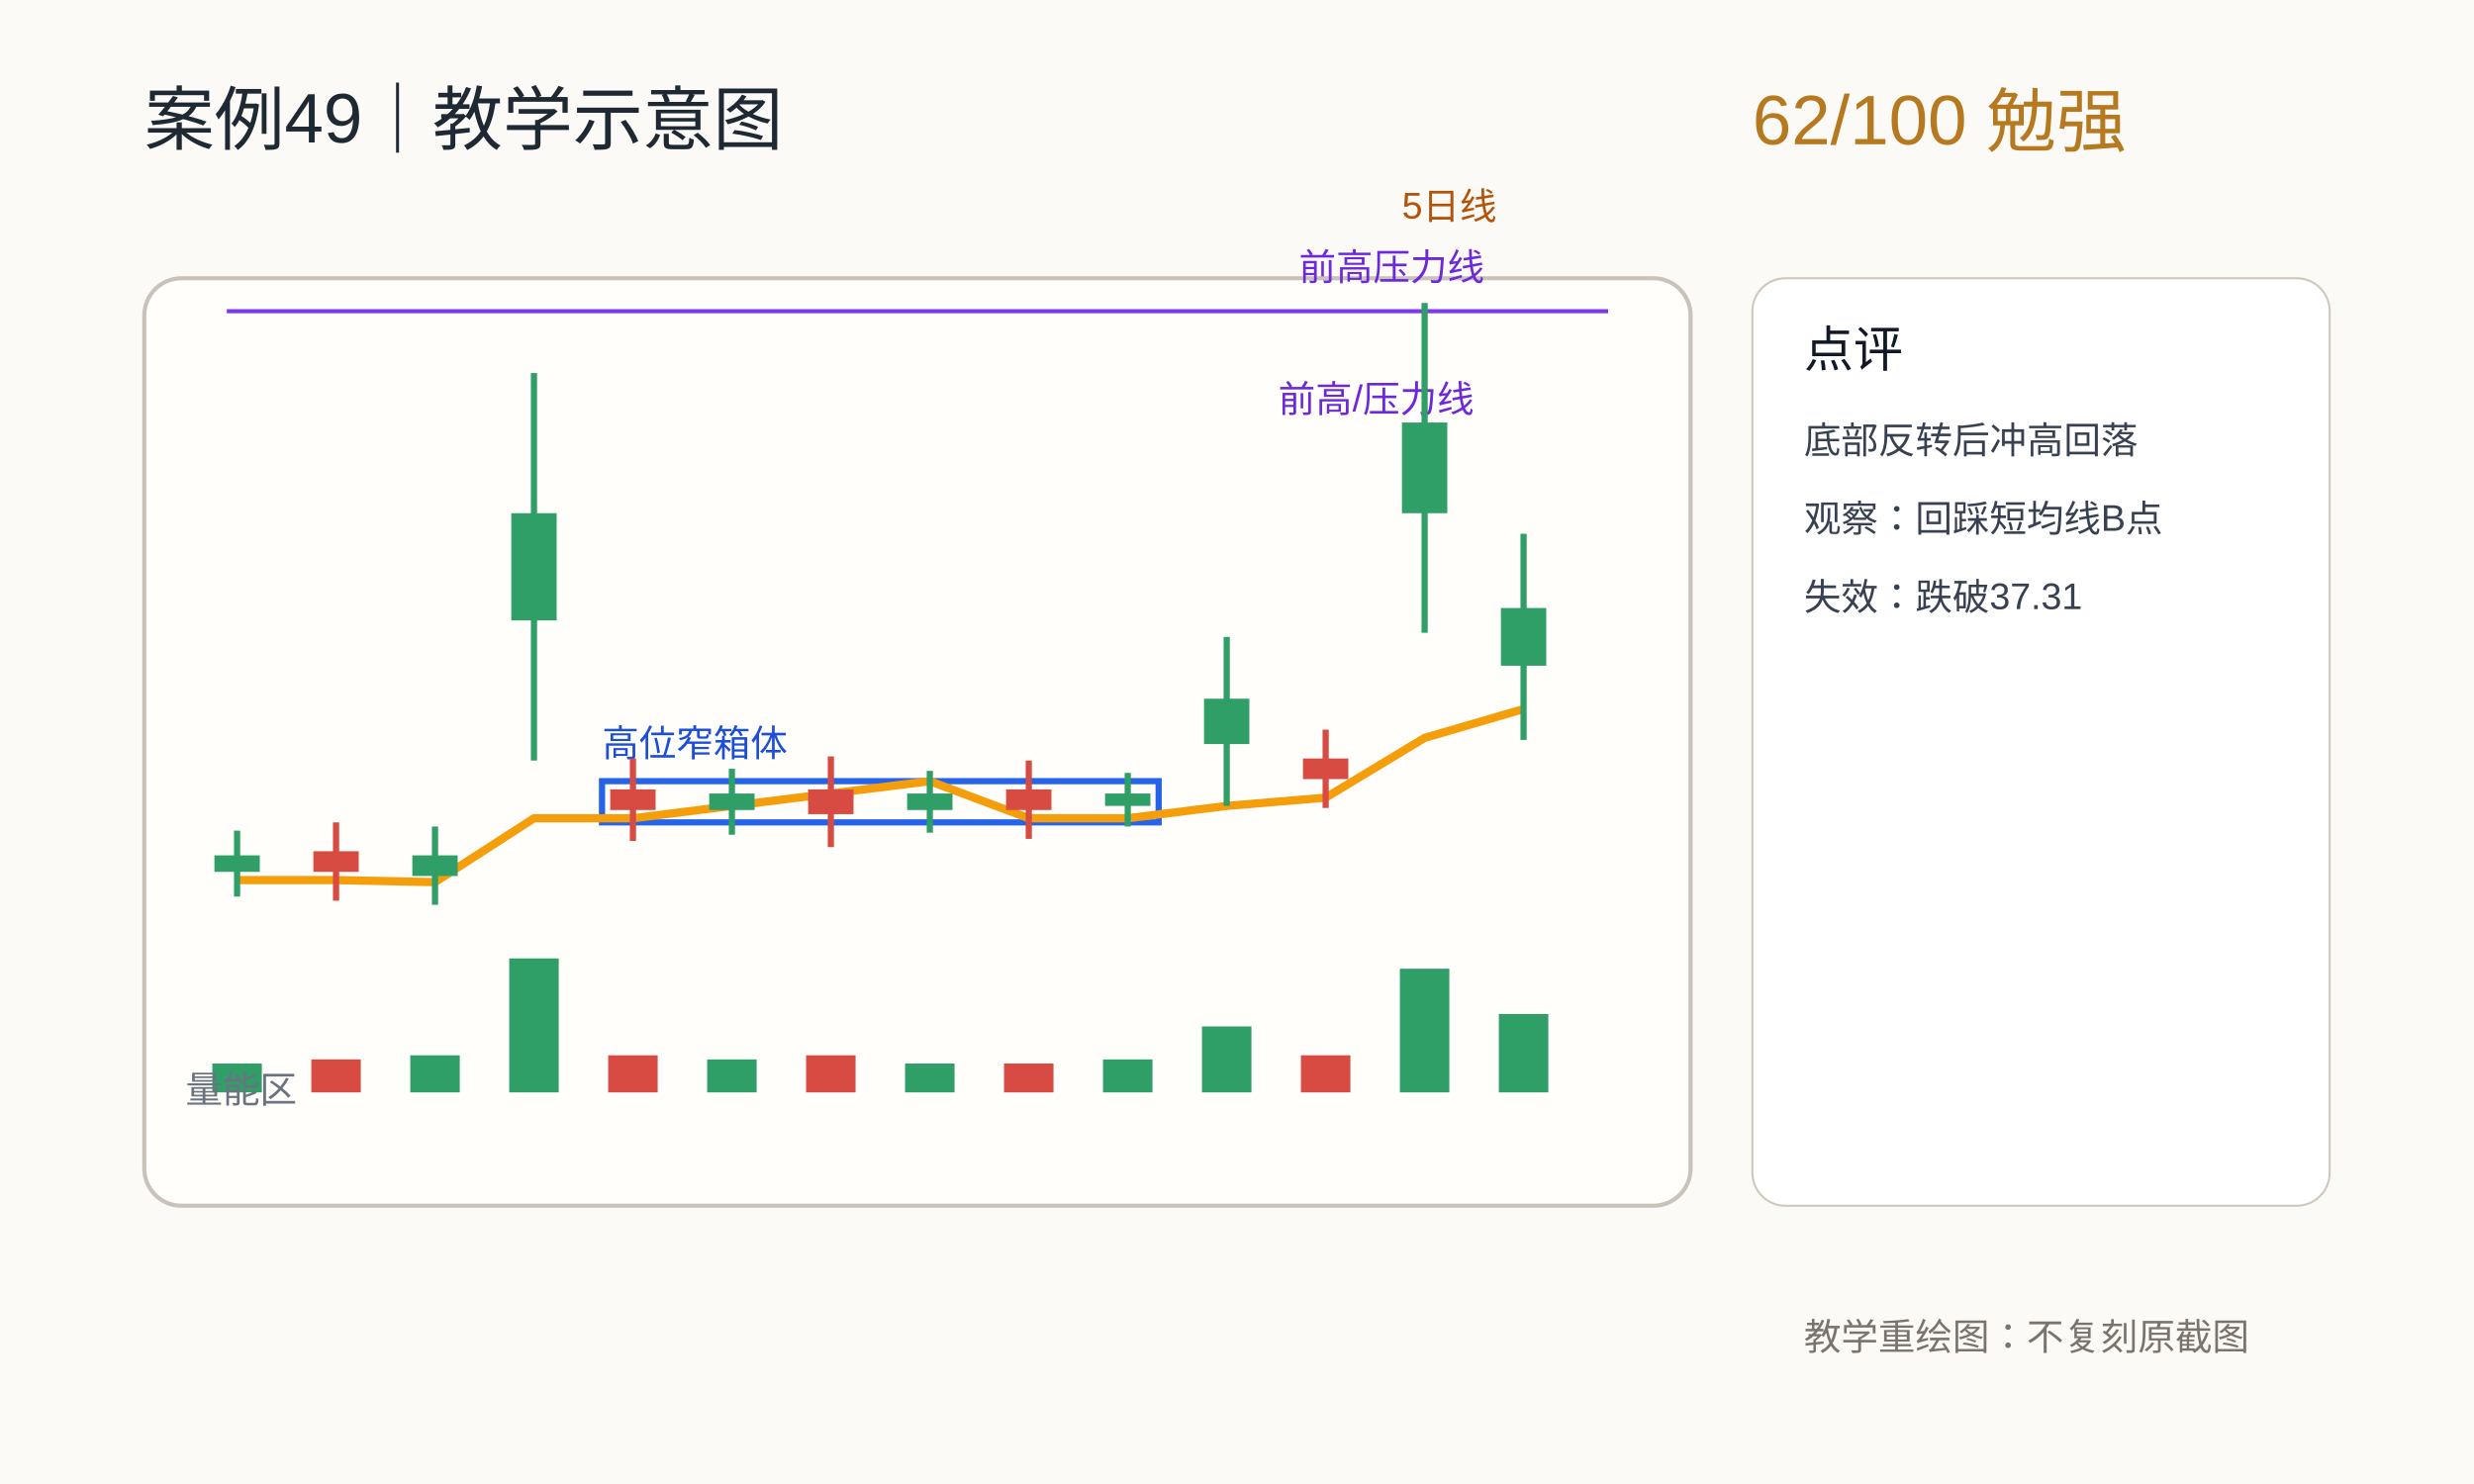
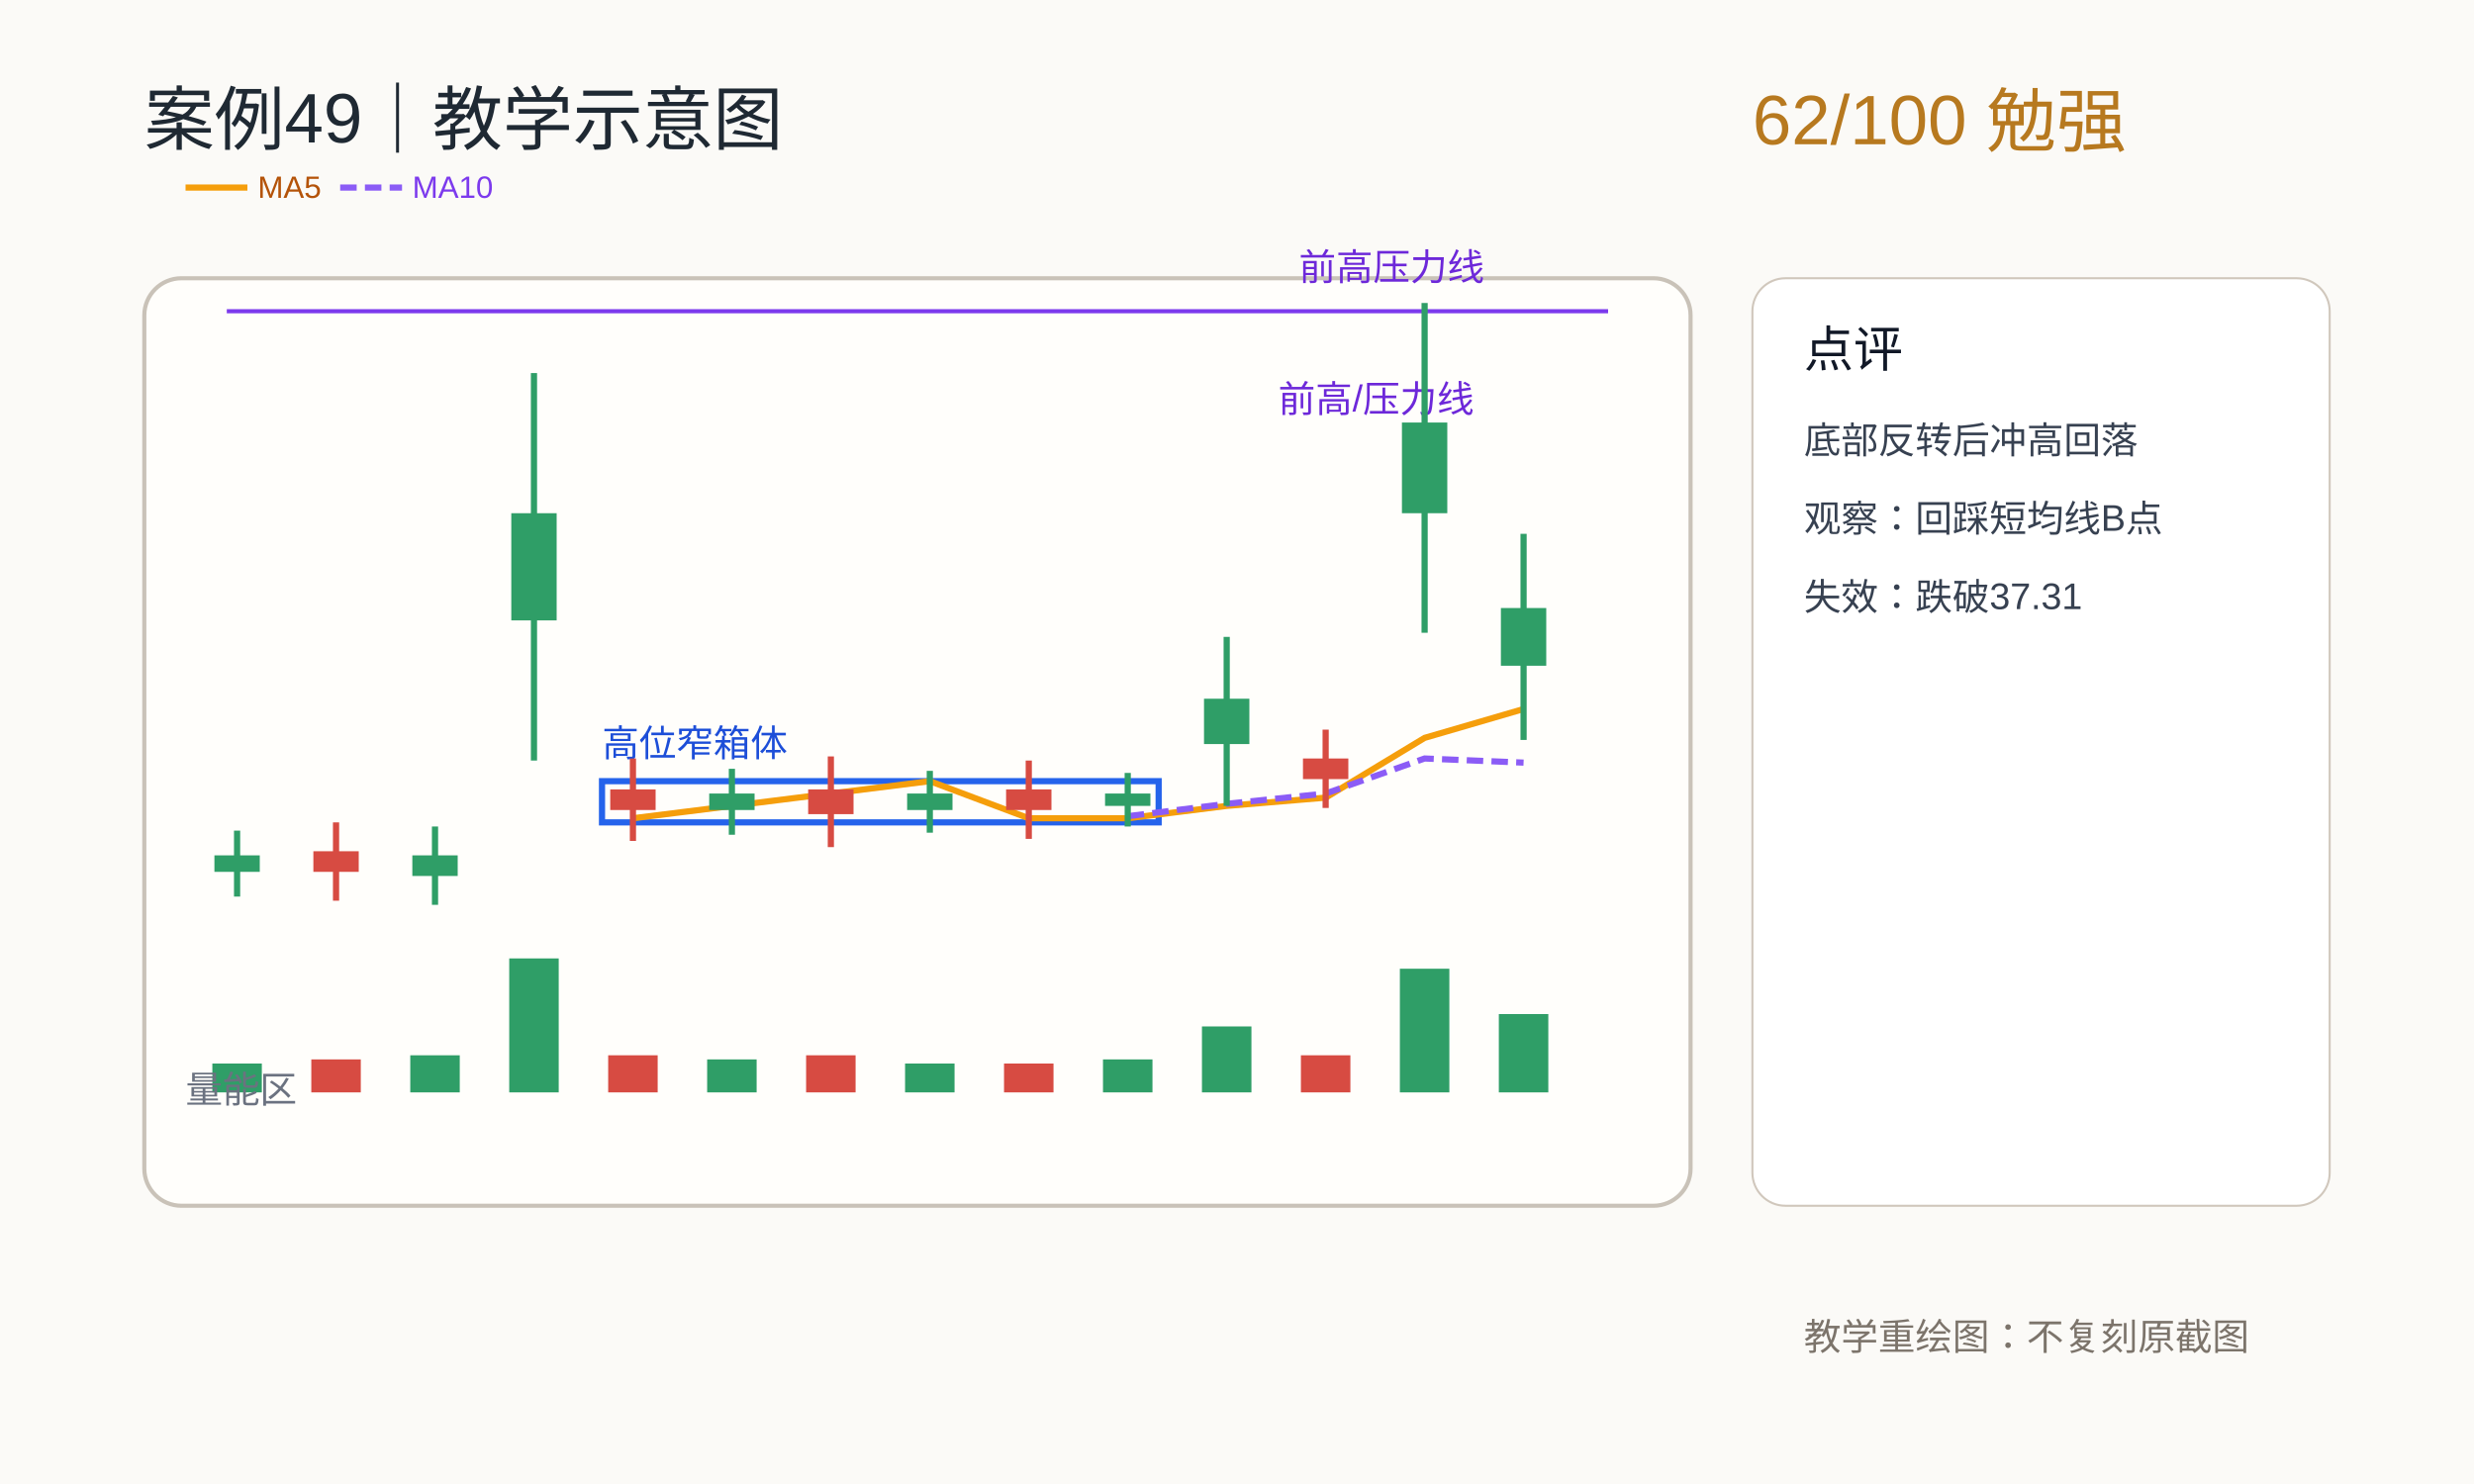
<svg xmlns="http://www.w3.org/2000/svg" width="1200" height="720" viewBox="0 0 1200 720">
  <rect width="1200" height="720" fill="#fbfaf7" />
  <rect x="70" y="135" width="750" height="450" rx="18" fill="#fffefb" stroke="#c9c2b8" stroke-width="2" />
  <text x="70" y="70" font-size="34" font-family="PingFang SC, Arial" fill="#1f2933">案例49｜教学示意图</text>
  <text x="850" y="70" font-size="34" font-family="PingFang SC, Arial" fill="#b7791f">62/100  勉强</text>
  <text x="620" y="200" font-size="18" font-family="PingFang SC, Arial" fill="#6d28d9">前高/压力线</text>
  <line x1="110" y1="151" x2="780" y2="151" stroke="#7c3aed" stroke-width="2" />
  <text x="630" y="136" font-size="18" font-family="PingFang SC, Arial" fill="#6d28d9">前高压力线</text>
  <rect x="292" y="379" width="270" height="20" fill="none" stroke="#2563eb" stroke-width="3" />
  <text x="292" y="367" font-size="18" font-family="PingFang SC, Arial" fill="#1d4ed8">高位窄箱体</text>
-   <polyline points="115,427 163,427 211,428 259,397 307,397 355,391 403,385 451,379 499,397 547,397 595,391 643,387 691,358 739,344" fill="none" stroke="#f59e0b" stroke-width="4" />
-   <text x="680" y="106" font-size="18" font-family="PingFang SC, Arial" fill="#b45309">5日线</text>
+   <polyline points="307,397 355,391 403,385 451,379 499,397 547,397 595,391 643,387 691,358 739,344" fill="none" stroke="#f59e0b" stroke-width="3" />
+   <polyline points="547,396 595,390 643,385 691,368 739,370" fill="none" stroke="#8b5cf6" stroke-width="3" stroke-dasharray="8,4" />
+   <line x1="90" y1="91" x2="120" y2="91" stroke="#f59e0b" stroke-width="3" />
+   <text x="125" y="96" font-size="15" font-family="PingFang SC, Arial" fill="#b45309">MA5</text>
+   <line x1="165" y1="91" x2="195" y2="91" stroke="#8b5cf6" stroke-width="3" stroke-dasharray="8,4" />
+   <text x="200" y="96" font-size="15" font-family="PingFang SC, Arial" fill="#7c3aed">MA10</text>
  <line x1="115" y1="403" x2="115" y2="435" stroke="#2f9e67" stroke-width="3" />
  <rect x="104" y="415" width="22" height="8" fill="#2f9e67" />
  <line x1="163" y1="399" x2="163" y2="437" stroke="#d74b42" stroke-width="3" />
  <rect x="152" y="413" width="22" height="10" fill="#d74b42" />
  <line x1="211" y1="401" x2="211" y2="439" stroke="#2f9e67" stroke-width="3" />
  <rect x="200" y="415" width="22" height="10" fill="#2f9e67" />
  <line x1="259" y1="181" x2="259" y2="369" stroke="#2f9e67" stroke-width="3" />
  <rect x="248" y="249" width="22" height="52" fill="#2f9e67" />
  <line x1="307" y1="368" x2="307" y2="408" stroke="#d74b42" stroke-width="3" />
  <rect x="296" y="383" width="22" height="10" fill="#d74b42" />
  <line x1="355" y1="373" x2="355" y2="405" stroke="#2f9e67" stroke-width="3" />
  <rect x="344" y="385" width="22" height="8" fill="#2f9e67" />
  <line x1="403" y1="367" x2="403" y2="411" stroke="#d74b42" stroke-width="3" />
  <rect x="392" y="383" width="22" height="12" fill="#d74b42" />
  <line x1="451" y1="374" x2="451" y2="404" stroke="#2f9e67" stroke-width="3" />
  <rect x="440" y="385" width="22" height="8" fill="#2f9e67" />
  <line x1="499" y1="369" x2="499" y2="407" stroke="#d74b42" stroke-width="3" />
  <rect x="488" y="383" width="22" height="10" fill="#d74b42" />
  <line x1="547" y1="375" x2="547" y2="401" stroke="#2f9e67" stroke-width="3" />
  <rect x="536" y="385" width="22" height="6" fill="#2f9e67" />
  <line x1="595" y1="309" x2="595" y2="391" stroke="#2f9e67" stroke-width="3" />
  <rect x="584" y="339" width="22" height="22" fill="#2f9e67" />
  <line x1="643" y1="354" x2="643" y2="392" stroke="#d74b42" stroke-width="3" />
  <rect x="632" y="368" width="22" height="10" fill="#d74b42" />
  <line x1="691" y1="147" x2="691" y2="307" stroke="#2f9e67" stroke-width="3" />
  <rect x="680" y="205" width="22" height="44" fill="#2f9e67" />
  <line x1="739" y1="259" x2="739" y2="359" stroke="#2f9e67" stroke-width="3" />
  <rect x="728" y="295" width="22" height="28" fill="#2f9e67" />
  <rect x="103" y="516" width="24" height="14" fill="#2f9e67" />
  <rect x="151" y="514" width="24" height="16" fill="#d74b42" />
  <rect x="199" y="512" width="24" height="18" fill="#2f9e67" />
  <rect x="247" y="465" width="24" height="65" fill="#2f9e67" />
  <rect x="295" y="512" width="24" height="18" fill="#d74b42" />
  <rect x="343" y="514" width="24" height="16" fill="#2f9e67" />
  <rect x="391" y="512" width="24" height="18" fill="#d74b42" />
  <rect x="439" y="516" width="24" height="14" fill="#2f9e67" />
  <rect x="487" y="516" width="24" height="14" fill="#d74b42" />
  <rect x="535" y="514" width="24" height="16" fill="#2f9e67" />
  <rect x="583" y="498" width="24" height="32" fill="#2f9e67" />
  <rect x="631" y="512" width="24" height="18" fill="#d74b42" />
  <rect x="679" y="470" width="24" height="60" fill="#2f9e67" />
  <rect x="727" y="492" width="24" height="38" fill="#2f9e67" />
  <text x="90" y="535" font-size="18" font-family="PingFang SC, Arial" fill="#6b7280">量能区</text>
  <rect x="850" y="135" width="280" height="450" rx="16" fill="#ffffff" stroke="#d0c7bc" />
  <text x="875" y="178" font-size="24" font-family="PingFang SC, Arial" fill="#111827">点评</text>
  <text x="875" y="220" font-size="18" font-family="PingFang SC, Arial" fill="#374151">底部反转后冲高回落</text>
  <text x="875" y="258" font-size="18" font-family="PingFang SC, Arial" fill="#374151">观察：回踩短均线B点</text>
  <text x="875" y="296" font-size="18" font-family="PingFang SC, Arial" fill="#374151">失效：跌破37.31</text>
  <text x="875" y="655" font-size="18" font-family="PingFang SC, Arial" fill="#7c746b">教学重绘图：不复刻原截图</text>
</svg>
